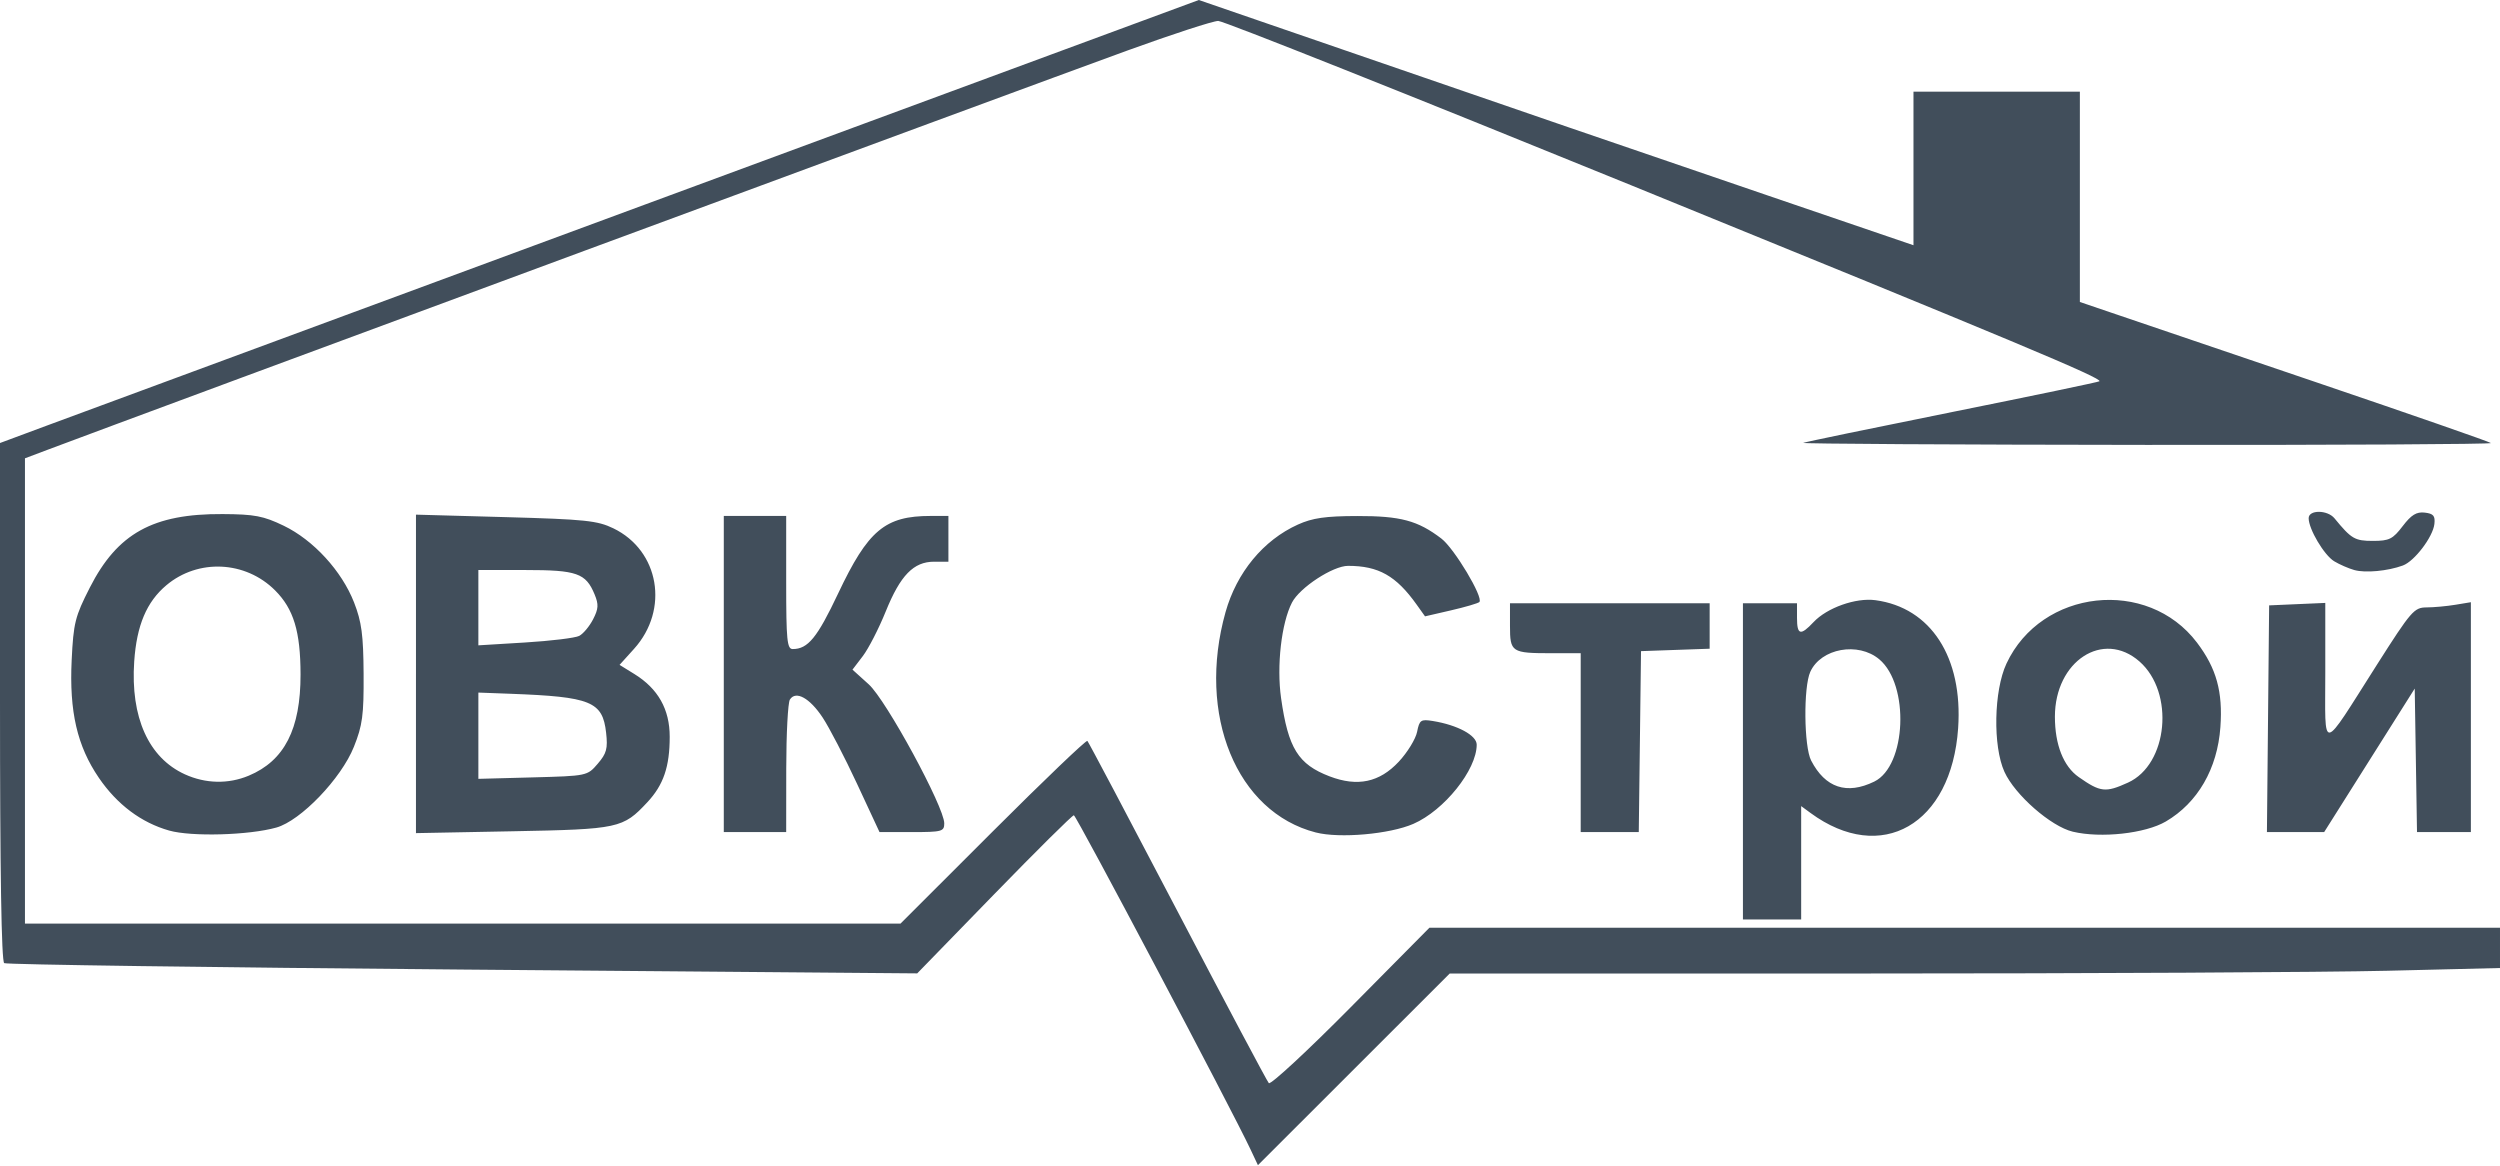
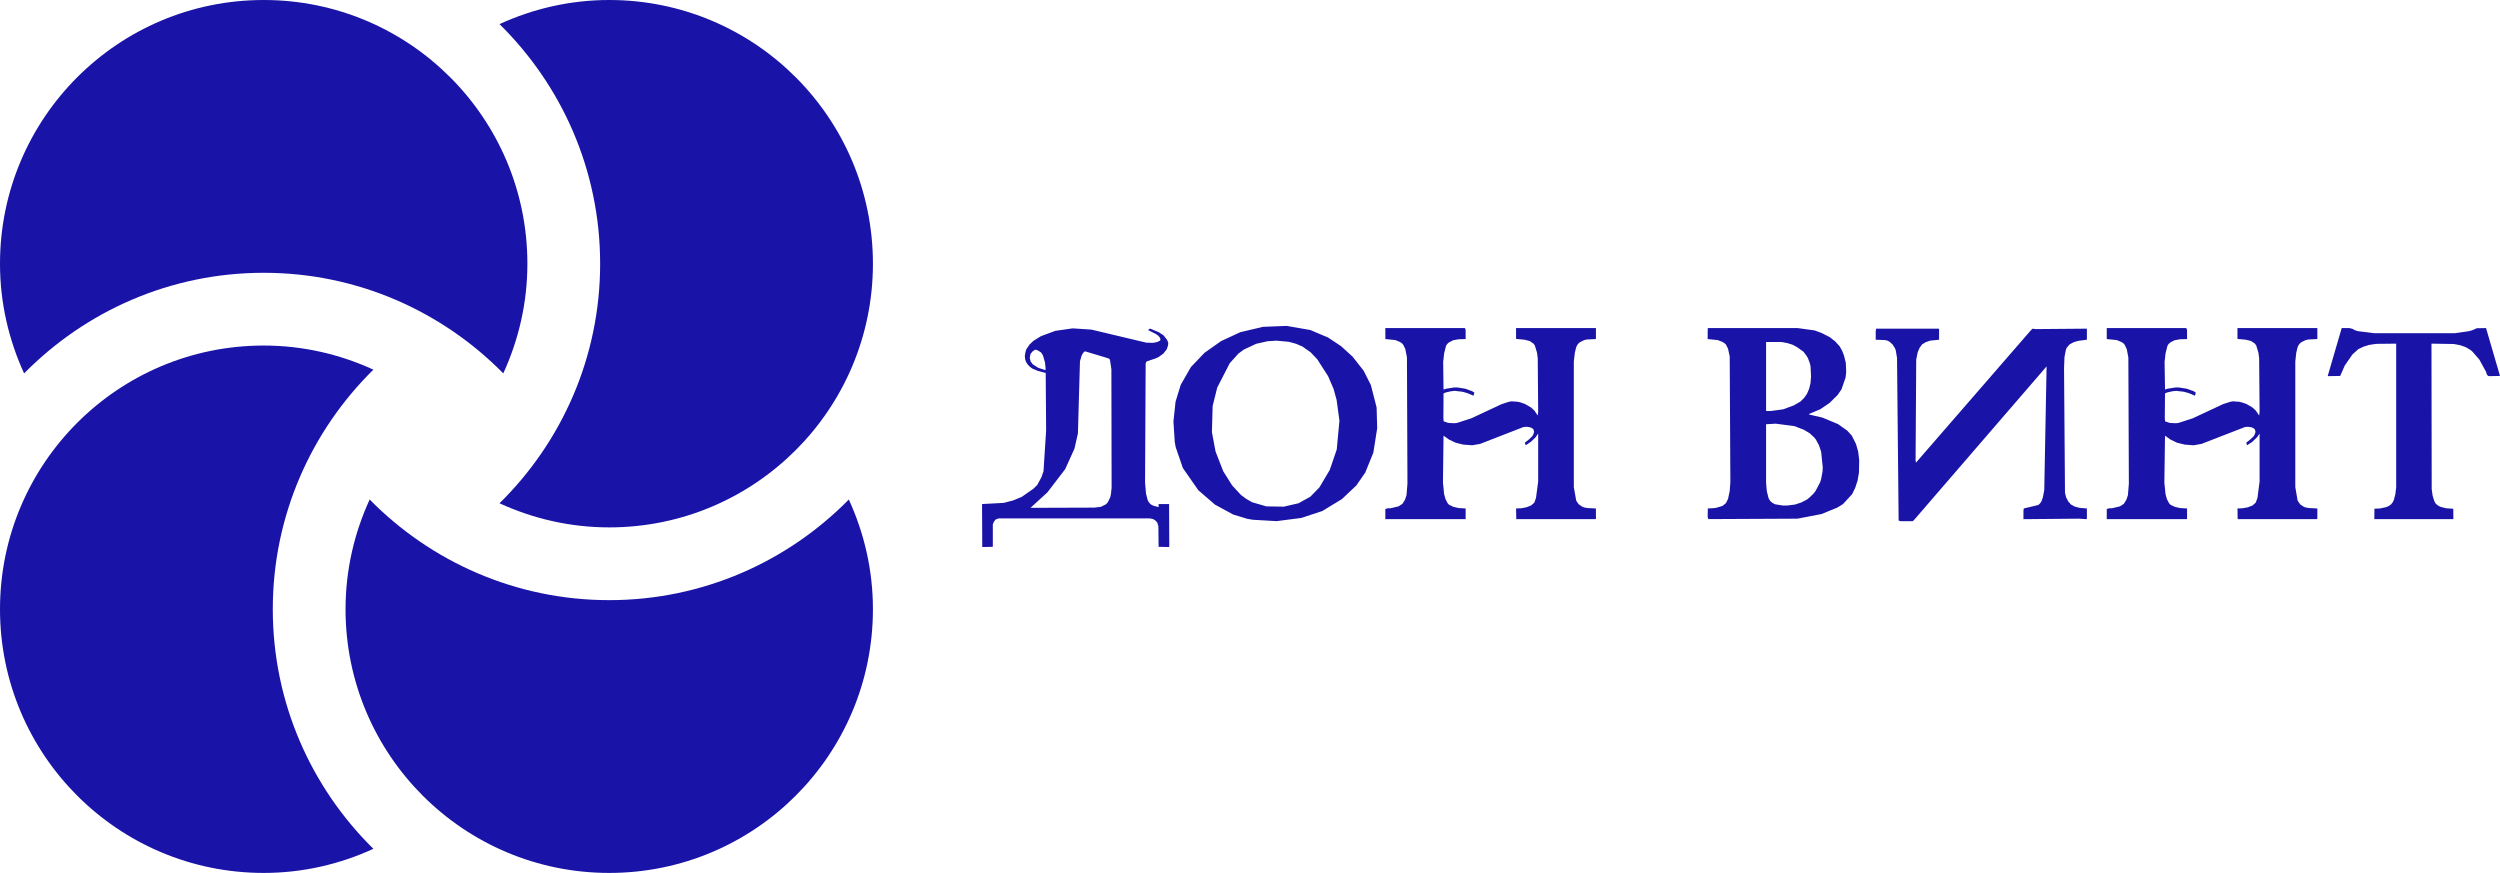
- <svg xmlns="http://www.w3.org/2000/svg" viewBox="0 0 607.753 283.257" height="283.257" width="607.753" version="1.1" id="svg2">
-   <defs id="defs6" />
-   <path id="path4138" d="m 304.004,279.425 c -4.56,-9.7 -42.358,-81.196 -42.947,-81.234 -0.365,-0.024 -9.082,8.616 -19.372,19.199 l -18.708,19.241 -110.466,-0.93 C 51.755,235.191 1.585,234.488 1.022,234.141 0.351,233.726 0,211.908 0,170.603 l 0,-62.906 11.376,-4.232 C 17.633,101.138 83.206,76.907 157.093,49.617 L 291.433,0 330.014,13.282 c 21.22,7.305 44.269,15.242 51.221,17.637 6.952,2.396 28.681,9.833 48.287,16.528 l 35.646,12.172 0,-18.669 0,-18.669 20.225,0 20.225,0 0,25.566 0,25.566 7.837,2.664 c 4.31,1.465 26.671,9.06 49.69,16.877 23.019,7.817 42.093,14.453 42.388,14.747 0.294,0.294 -37.424,0.499 -83.819,0.455 -46.395,-0.044 -83.899,-0.267 -83.343,-0.495 0.556,-0.228 16.911,-3.616 36.343,-7.527 19.433,-3.912 35.482,-7.262 35.665,-7.446 C 511.12,91.946 490.131,83.162 396.457,45.007 342.554,23.052 297.42,5.089 296.158,5.089 c -1.262,0 -11.19,3.233 -22.063,7.184 -25.328,9.204 -239.535,88.404 -262.213,96.95 l -5.815,2.191 0,56.557 0,56.557 106.424,0 106.424,0 22.47,-22.454 c 12.359,-12.35 22.691,-22.233 22.961,-21.963 0.27,0.27 10.126,18.907 21.903,41.414 11.776,22.508 21.767,41.311 22.202,41.786 0.435,0.474 9.396,-7.83 19.914,-18.455 l 19.123,-19.318 130.132,0 130.132,0 0,4.894 0,4.894 -27.468,0.668 c -15.107,0.367 -72.555,0.668 -127.661,0.668 l -100.193,0 -23.313,23.297 -23.313,23.297 -1.801,-3.831 z m 119.704,-94.337 0,-38.427 6.573,0 6.573,0 0,3.539 c 0,4.191 0.851,4.411 4.021,1.037 3.285,-3.496 10.268,-5.972 15.041,-5.331 13.485,1.809 21.29,13.883 20.11,31.108 -1.607,23.45 -18.672,33.256 -35.885,20.621 l -2.275,-1.67 0,13.775 0,13.775 -7.079,0 -7.079,0 0,-38.427 z m 31.936,4.913 c 7.806,-3.81 8.613,-23.494 1.219,-29.716 -5.132,-4.318 -14.173,-2.684 -16.778,3.033 -1.688,3.706 -1.551,18.174 0.205,21.57 3.433,6.639 8.661,8.38 15.354,5.114 z M 41.129,201.911 c -6.782,-1.918 -12.654,-6.322 -17.093,-12.818 -5.277,-7.723 -7.215,-16.104 -6.613,-28.599 0.437,-9.074 0.82,-10.603 4.421,-17.667 6.715,-13.172 15.35,-17.951 32.257,-17.855 7.791,0.044 9.931,0.452 14.868,2.832 7.226,3.483 14.118,11 17.105,18.654 1.839,4.714 2.262,7.888 2.318,17.395 0.059,10.018 -0.268,12.47 -2.359,17.697 -3.09,7.722 -12.919,17.96 -18.843,19.627 -6.673,1.878 -20.627,2.271 -26.06,0.734 z m 19.325,-13.336 c 8.696,-3.633 12.63,-11.316 12.609,-24.625 -0.017,-10.437 -1.677,-15.915 -6.188,-20.427 -7.208,-7.208 -18.708,-7.75 -26.438,-1.246 -4.799,4.038 -7.209,9.75 -7.809,18.509 -0.931,13.588 3.495,23.444 12.331,27.458 5.028,2.284 10.538,2.401 15.496,0.33 z m 259.432,13.805 c -19.277,-4.944 -28.974,-28.596 -21.959,-53.563 2.71,-9.647 9.192,-17.497 17.579,-21.289 3.565,-1.612 6.694,-2.062 14.443,-2.08 10.522,-0.024 14.712,1.098 20.452,5.477 3.136,2.392 10.301,14.362 9.234,15.428 -0.308,0.308 -3.406,1.217 -6.885,2.021 l -6.325,1.461 -2.033,-2.851 c -5.003,-7.015 -9.266,-9.424 -16.68,-9.424 -3.68,0 -11.746,5.278 -13.628,8.917 -2.575,4.98 -3.764,15.402 -2.651,23.246 1.728,12.187 4.152,16.092 11.801,19.013 6.785,2.591 12.123,1.458 16.813,-3.57 2.099,-2.251 4.101,-5.513 4.449,-7.25 0.578,-2.889 0.903,-3.113 3.827,-2.639 6.007,0.975 10.666,3.488 10.666,5.754 0,6.116 -7.907,15.994 -15.414,19.258 -5.75,2.5 -17.906,3.572 -23.689,2.089 z m 184.017,-0.195 c -5.314,-1.268 -14.068,-8.931 -16.619,-14.546 -2.839,-6.251 -2.59,-19.719 0.488,-26.314 8.47,-18.15 34.304,-20.992 46.324,-5.097 4.733,6.259 6.301,11.925 5.685,20.539 -0.724,10.112 -5.513,18.396 -13.259,22.936 -5.001,2.931 -15.783,4.114 -22.62,2.482 z m 13.42,-11.933 c 9.737,-4.422 11.39,-21.892 2.786,-29.446 -8.827,-7.75 -20.56,-0.087 -20.56,13.427 0,6.806 2.079,12.073 5.793,14.673 5.281,3.698 6.5,3.835 11.98,1.346 z m -416.2,-26.429 0,-38.712 21.804,0.604 c 19.315,0.535 22.304,0.845 26.179,2.721 11.188,5.416 13.648,19.762 5.024,29.308 l -3.513,3.888 3.601,2.225 c 5.766,3.564 8.589,8.576 8.589,15.249 0,7.294 -1.513,11.721 -5.445,15.929 -5.926,6.344 -6.907,6.555 -32.73,7.049 l -23.511,0.45 0,-38.712 z m 44.188,21.84 c 2.154,-2.505 2.47,-3.678 2.035,-7.544 -0.855,-7.586 -3.669,-8.732 -23.216,-9.461 l -7.837,-0.292 0,10.486 0,10.486 13.234,-0.354 c 13.201,-0.353 13.241,-0.362 15.785,-3.32 z m -4.507,-31.074 c 0.968,-0.499 2.482,-2.306 3.366,-4.015 1.329,-2.57 1.394,-3.621 0.377,-6.078 -2.14,-5.166 -4.295,-5.923 -16.851,-5.923 l -11.404,0 0,9.155 0,9.155 11.376,-0.693 c 6.257,-0.381 12.168,-1.102 13.136,-1.601 z m 35.151,9.265 0,-38.427 7.584,0 7.584,0 0,16.18 c 0,14.01 0.212,16.18 1.583,16.18 3.705,0 5.961,-2.757 11.035,-13.489 7.293,-15.424 11.405,-18.871 22.515,-18.871 l 4.304,0 0,5.562 0,5.562 -3.483,0 c -4.983,0 -8.201,3.311 -11.757,12.1 -1.68,4.152 -4.186,9.032 -5.568,10.845 l -2.514,3.296 3.953,3.571 c 4.243,3.833 18.358,29.812 18.358,33.788 0,1.985 -0.54,2.131 -7.869,2.131 l -7.869,0 -5.457,-11.727 c -3.001,-6.45 -6.77,-13.709 -8.375,-16.132 -3.152,-4.759 -6.53,-6.608 -7.957,-4.356 -0.478,0.755 -0.876,8.312 -0.885,16.794 l -0.015,15.421 -7.584,0 -7.584,0 0,-38.427 z m 208.315,16.685 0,-21.742 -6.996,0 c -9.859,0 -10.195,-0.22 -10.195,-6.681 l 0,-5.454 24.27,0 24.27,0 0,5.521 0,5.521 -8.343,0.294 -8.343,0.294 -0.273,21.994 -0.273,21.994 -7.059,0 -7.059,0 0,-21.742 z m 167.09,-5.815 0.269,-27.556 6.826,-0.299 6.826,-0.299 0,16.868 c 0,19.747 -1.301,19.94 12.566,-1.86 8.306,-13.056 9.04,-13.905 12.044,-13.916 1.759,-0.006 4.905,-0.293 6.991,-0.638 l 3.792,-0.627 0,27.941 0,27.941 -6.549,0 -6.549,0 -0.277,-17.444 -0.277,-17.444 -11.007,17.444 -11.007,17.444 -6.958,0 -6.958,0 0.269,-27.556 z m 20.968,-36.147 c -1.408,-0.398 -3.607,-1.358 -4.887,-2.134 -2.448,-1.484 -6.204,-7.823 -6.204,-10.471 0,-2.075 4.57,-2.052 6.28,0.032 4.107,5.006 4.93,5.489 9.342,5.489 3.966,0 4.824,-0.426 7.238,-3.591 2.094,-2.745 3.356,-3.519 5.36,-3.287 2.112,0.245 2.568,0.783 2.348,2.764 -0.35,3.145 -4.837,9.056 -7.663,10.095 -3.682,1.353 -9.127,1.861 -11.815,1.102 z" style="fill:#414e5b;fill-opacity:1" />
+ <svg xmlns="http://www.w3.org/2000/svg" version="1.1" height="120" width="343.67">
+   <defs id="SvgjsDefs1006" />
+   <g id="SvgjsG1007" rel="mainfill" name="main_text" transform="translate(134.96,-168.64)" fill="#476C5E">
+     <path d="M12.50 213.78L15.08 213.95L22.60 215.74L23.55 215.77L24.10 215.66L24.47 215.49L24.57 215.36L24.51 215.09L24.28 214.80L23.96 214.57L22.90 214.03Q22.96 213.84 23.17 213.82L24.34 214.31L24.99 214.74L25.48 215.36L25.64 215.77L25.61 216.12L25.43 216.66L24.95 217.26L24.31 217.72L23.93 217.90L22.70 218.31Q22.55 218.42 22.53 218.66L22.45 234.99L22.58 236.49L22.80 237.36L22.99 237.72L23.27 238.00L23.62 238.17L24.31 238.35L24.31 237.93L25.75 237.93L25.78 243.78L25.71 243.84L24.31 243.81L24.28 240.99L24.13 240.48L23.88 240.20L23.55 239.99L23.09 239.90L2.34 239.90L1.93 240.04L1.68 240.34L1.52 240.72L1.52 243.81L0.07 243.84L0.04 237.93L3.02 237.77L4.32 237.43L5.49 236.95L7.08 235.84L7.63 235.30L8.21 234.23L8.49 233.41L8.85 227.77L8.79 219.91L7.70 219.62L6.94 219.30L6.63 219.07L6.35 218.79L6.12 218.45L5.97 218.07L5.92 217.56L6.00 217.08L6.12 216.67L6.56 216.01L7.11 215.49L8.14 214.85L10.12 214.12L12.50 213.78M7.35 216.70L6.97 216.96L6.69 217.31L6.60 217.85L6.73 218.34L7.01 218.72L7.76 219.20L8.72 219.51L8.79 219.43L8.69 218.45L8.41 217.49L8.17 217.11L7.80 216.86Q7.61 216.76 7.35 216.70M14.18 216.93L13.91 217.18L13.73 217.52L13.50 218.31L13.22 228.23L12.74 230.32L11.47 233.13L9.03 236.32L6.70 238.45L15.48 238.42L16.38 238.31L17.06 237.97L17.31 237.72L17.65 237.03L17.75 236.63L17.85 235.71L17.82 219.40L17.62 218.07Q17.51 217.91 17.31 217.87L14.18 216.93ZM41.91 213.44L45.18 214.01L47.61 215.04L49.40 216.23L50.97 217.66L52.49 219.59L53.49 221.57L54.28 224.65L54.36 227.51L53.83 230.87L52.72 233.60L51.49 235.38L49.51 237.25L46.83 238.88L43.94 239.84L40.52 240.28L37.26 240.09L36.53 239.97L34.56 239.37L32.06 238.01L29.77 236.03L27.65 232.99L26.66 230.11L26.53 229.38L26.35 226.58L26.64 223.86L27.35 221.55L28.75 219.10L30.62 217.14L32.90 215.53L35.53 214.31L38.65 213.57L41.91 213.44M40.49 215.47L39.29 215.55L37.73 215.90L36.02 216.70L35.29 217.24L34.09 218.57L32.37 221.92L31.74 224.44L31.64 228.04L32.14 230.71L33.20 233.43L34.43 235.38L35.63 236.68L36.36 237.22L37.16 237.68L39.12 238.25L41.52 238.29L43.55 237.82L45.17 236.92L46.41 235.65L47.84 233.24L48.80 230.43L49.17 226.47L48.78 223.61L48.37 222.12L47.61 220.35L46.12 218.03L45.21 217.07L44.09 216.28L43.21 215.90L42.22 215.63L40.49 215.47ZM55.48 213.74L66.41 213.74Q66.51 213.88 66.52 214.09L66.52 215.25L65.53 215.28L64.79 215.42L64.23 215.71L63.98 215.93L63.82 216.19L63.56 217.23L63.43 218.40L63.48 222.19L63.82 222.08L64.95 221.90L65.37 221.90L66.49 222.08L67.44 222.43L67.72 222.62L67.60 223.04L66.76 222.68L66.07 222.49L65.00 222.37L64.49 222.43L63.79 222.59L63.48 222.72L63.46 226.18L63.50 226.56L64.14 226.78L64.97 226.82L65.34 226.78L67.31 226.14L71.48 224.19L72.47 223.87L72.83 223.81L73.67 223.87L74.03 223.95L74.67 224.17L75.51 224.66L75.96 225.07L76.43 225.76L76.49 225.26L76.43 217.90L76.33 217.12L76.03 216.13L75.84 215.87L75.32 215.52L74.62 215.34L73.45 215.23L73.45 213.74L84.43 213.74L84.43 215.25L83.18 215.31L82.83 215.39L82.23 215.68L82.01 215.87L81.82 216.13L81.69 216.45L81.53 217.15L81.39 218.32L81.39 235.60L81.72 237.47L82.07 237.97L82.59 238.32L82.91 238.42L83.29 238.48L84.43 238.54L84.43 239.97L84.33 240L73.48 240L73.45 238.54L74.15 238.51L74.86 238.38L75.51 238.13L75.96 237.74L76.19 237.09L76.49 234.83L76.49 228.24L76.14 228.75L75.48 229.38L74.78 229.85L74.65 229.50L75.23 229.04L75.67 228.62L75.83 228.34L75.93 228.01L75.84 227.66L75.61 227.47L75.29 227.36L74.89 227.31L74.48 227.34L68.51 229.66L67.43 229.85L66.20 229.76L65.15 229.50L64.24 229.07L63.48 228.53L63.40 234.96L63.56 236.57L63.75 237.25L64.04 237.81L64.24 238.03L64.84 238.32L65.56 238.48L66.52 238.54L66.52 240L55.48 240L55.48 238.61L55.83 238.51L56.20 238.51L57.29 238.25L57.83 237.90L58.17 237.36L58.39 236.71L58.52 235.12L58.45 217.77L58.23 216.64L57.96 216.06L57.74 215.81L57.48 215.65L56.87 215.39L55.48 215.25L55.48 213.74ZM99.81 213.74L112.16 213.74L114.48 214.06L115.44 214.41L116.58 214.99L117.33 215.58L117.94 216.26L118.26 216.83L118.51 217.45L118.78 218.51L118.83 219.77L118.75 220.53L118.19 222.16L117.65 222.94L116.55 224.03L115.25 224.91L113.71 225.55L113.76 225.63L115.55 226.04L117.71 226.94L118.99 227.85L119.61 228.53L120.19 229.70L120.48 230.72L120.62 231.89L120.59 233.57L120.40 234.70L120.08 235.68L119.65 236.57L118.40 237.93L117.61 238.42L115.42 239.31L112.13 239.94L99.89 240Q99.79 239.85 99.79 239.65L99.81 238.54L100.79 238.48L101.17 238.39L101.82 238.19L102.30 237.81L102.59 237.22L102.82 236.13L102.91 234.93L102.82 217.65L102.59 216.58L102.30 216.00L102.08 215.80L101.79 215.63L101.17 215.39L99.79 215.25L99.79 214.13L99.81 213.74M107.82 215.65L107.82 225.14L108.45 225.14L110.16 224.91L111.63 224.37L112.54 223.84L113.03 223.36L113.44 222.78L113.74 222.08L113.93 221.29L114.00 220.38L113.93 218.99L113.84 218.59L113.57 217.87L113.38 217.55L112.96 216.99L112.11 216.38L111.47 216.03L110.73 215.80L109.89 215.65L107.82 215.65M107.82 226.96L107.82 234.99L107.92 236.16L108.16 237.12L108.37 237.49L108.70 237.78L109.09 237.97L110.11 238.13L110.73 238.13L111.79 238.00L112.67 237.71L113.44 237.31L113.79 237.03L114.38 236.45L114.64 236.10L115.25 234.93L115.39 234.48L115.58 233.47L115.61 232.90L115.39 230.75L115.09 229.85L114.67 229.07L114.41 228.75L113.79 228.18L113.03 227.73L111.76 227.23L109.15 226.88L107.82 226.96ZM151.92 215.34L150.72 215.50L150.11 215.68L149.55 215.98L149.17 216.41L149.04 216.70L148.84 217.71L148.78 219.27L148.91 236.38L149.07 237.02L149.36 237.58L149.74 238.00L150.27 238.29L150.91 238.45L151.92 238.54L151.92 239.94L151.86 240.01L150.85 239.94L143.20 240.01L143.20 238.88L143.24 238.54L145.24 238.06L145.45 237.87L145.64 237.63L145.86 237.05L146.06 236.01L146.38 219.01L128.18 240.10L127.98 240.29L126.36 240.29Q126.17 240.28 126.04 240.18L125.82 217.84L125.64 216.77L125.52 216.48L125.20 215.98L124.78 215.61L124.52 215.47L124.17 215.39L122.89 215.34L122.89 214.19L122.95 213.82L131.48 213.82L131.60 213.85L131.60 215.34L130.37 215.47L129.76 215.68L129.25 216.00L128.91 216.48L128.66 217.07L128.46 218.07L128.37 231.94L128.43 232.23L144.25 214.01L144.47 213.82L144.85 213.88L151.92 213.82L151.92 215.34ZM154.65 213.74L165.58 213.74Q165.68 213.88 165.69 214.09L165.69 215.25L164.70 215.28L163.96 215.42L163.40 215.71L163.15 215.93L162.99 216.19L162.73 217.23L162.60 218.40L162.66 222.19L162.99 222.08L164.12 221.90L164.54 221.90L165.67 222.08L166.62 222.43L166.89 222.62L166.78 223.04L165.93 222.68L165.24 222.49L164.18 222.37L163.66 222.43L162.96 222.59L162.66 222.72L162.63 226.18L162.67 226.56L163.31 226.78L164.15 226.82L164.51 226.78L166.48 226.14L170.65 224.19L171.64 223.87L172.01 223.81L172.84 223.87L173.20 223.95L173.85 224.17L174.68 224.66L175.13 225.07L175.60 225.76L175.66 225.26L175.60 217.90L175.50 217.12L175.20 216.13L175.01 215.87L174.49 215.52L173.79 215.34L172.62 215.23L172.62 213.74L183.60 213.74L183.60 215.25L182.35 215.31L182.00 215.39L181.40 215.68L181.18 215.87L180.99 216.13L180.86 216.45L180.70 217.15L180.57 218.32L180.57 235.60L180.89 237.47L181.24 237.97L181.76 238.32L182.08 238.42L182.46 238.48L183.60 238.54L183.60 239.97L183.50 240L172.65 240L172.62 238.54L173.32 238.51L174.04 238.38L174.68 238.13L175.13 237.74L175.37 237.09L175.66 234.83L175.66 228.24L175.31 228.75L174.65 229.38L173.95 229.85L173.82 229.50L174.40 229.04L174.84 228.62L175 228.34L175.10 228.01L175.01 227.66L174.78 227.47L174.46 227.36L174.07 227.31L173.66 227.34L167.68 229.66L166.60 229.85L165.37 229.76L164.32 229.50L163.42 229.07L162.66 228.53L162.57 234.96L162.73 236.57L162.92 237.25L163.21 237.81L163.42 238.03L164.02 238.32L164.73 238.48L165.69 238.54L165.69 240L154.65 240L154.65 238.61L155.00 238.51L155.37 238.51L156.46 238.25L157.00 237.90L157.34 237.36L157.56 236.71L157.69 235.12L157.62 217.77L157.40 216.64L157.13 216.06L156.92 215.81L156.65 215.65L156.04 215.39L154.65 215.25L154.65 213.74ZM186.95 213.74L188.00 213.74L188.42 213.84L188.76 214.03L189.15 214.16L191.40 214.44L202.54 214.44L204.42 214.17L204.81 214.07L205.53 213.76L206.79 213.74L208.71 220.32L207.20 220.35Q207.01 220.31 206.90 220.12L206.79 219.75L205.87 218.07L204.92 216.98L204.64 216.74L203.98 216.35L203.22 216.09L202.36 215.93L199.29 215.88L199.32 235.87L199.45 236.79L199.69 237.56L199.88 237.88L200.17 238.12L200.51 238.31L201.31 238.51L202.29 238.58L202.30 240L191.43 240L191.45 238.57L192.21 238.54L193.07 238.35L193.43 238.19L193.73 237.98L193.96 237.69L194.12 237.36L194.33 236.55L194.44 235.60L194.44 215.88L191.67 215.91L190.69 216.06L189.91 216.31L189.23 216.64L188.42 217.37L187.37 218.89L186.74 220.32L185.02 220.35L186.95 213.74Z" fill="#476C5E" style="fill: rgb(25, 20, 167);" />
+   </g>
+   <g id="SvgjsG1008" rel="mainfill" name="symbol" transform="translate(-15,-15) scale(1.5)" fill="#476C5E">
+     <path d="M35,65.833c0-8.587,3.535-16.36,9.219-21.956c-3.063-1.406-6.458-2.21-10.052-2.21C20.82,41.667,10,52.487,10,65.833  C10,79.18,20.82,90,34.167,90c3.594,0,6.988-0.804,10.052-2.21C38.535,82.194,35,74.421,35,65.833z" fill="#476C5E" style="fill: rgb(25, 20, 167);" />
+     <path d="M65.833,65c-8.587,0-16.36-3.535-21.956-9.222c-1.406,3.066-2.21,6.461-2.21,10.055C41.667,79.18,52.487,90,65.833,90  C79.18,90,90,79.18,90,65.833c0-3.594-0.804-6.988-2.21-10.055C82.194,61.465,74.421,65,65.833,65z" fill="#476C5E" style="fill: rgb(25, 20, 167);" />
+     <path d="M65.833,10c-3.594,0-6.988,0.804-10.055,2.21C61.465,17.806,65,25.579,65,34.167c0,8.587-3.535,16.36-9.222,21.956  c3.066,1.406,6.461,2.21,10.055,2.21C79.18,58.333,90,47.513,90,34.167C90,20.82,79.18,10,65.833,10z" fill="#476C5E" style="fill: rgb(25, 20, 167);" />
+     <path d="M34.167,35c8.587,0,16.36,3.535,21.956,9.219c1.406-3.063,2.21-6.458,2.21-10.052C58.333,20.82,47.513,10,34.167,10  C20.82,10,10,20.82,10,34.167c0,3.594,0.804,6.988,2.21,10.052C17.806,38.535,25.579,35,34.167,35z" fill="#476C5E" style="fill: rgb(25, 20, 167);" />
+   </g>
</svg>
